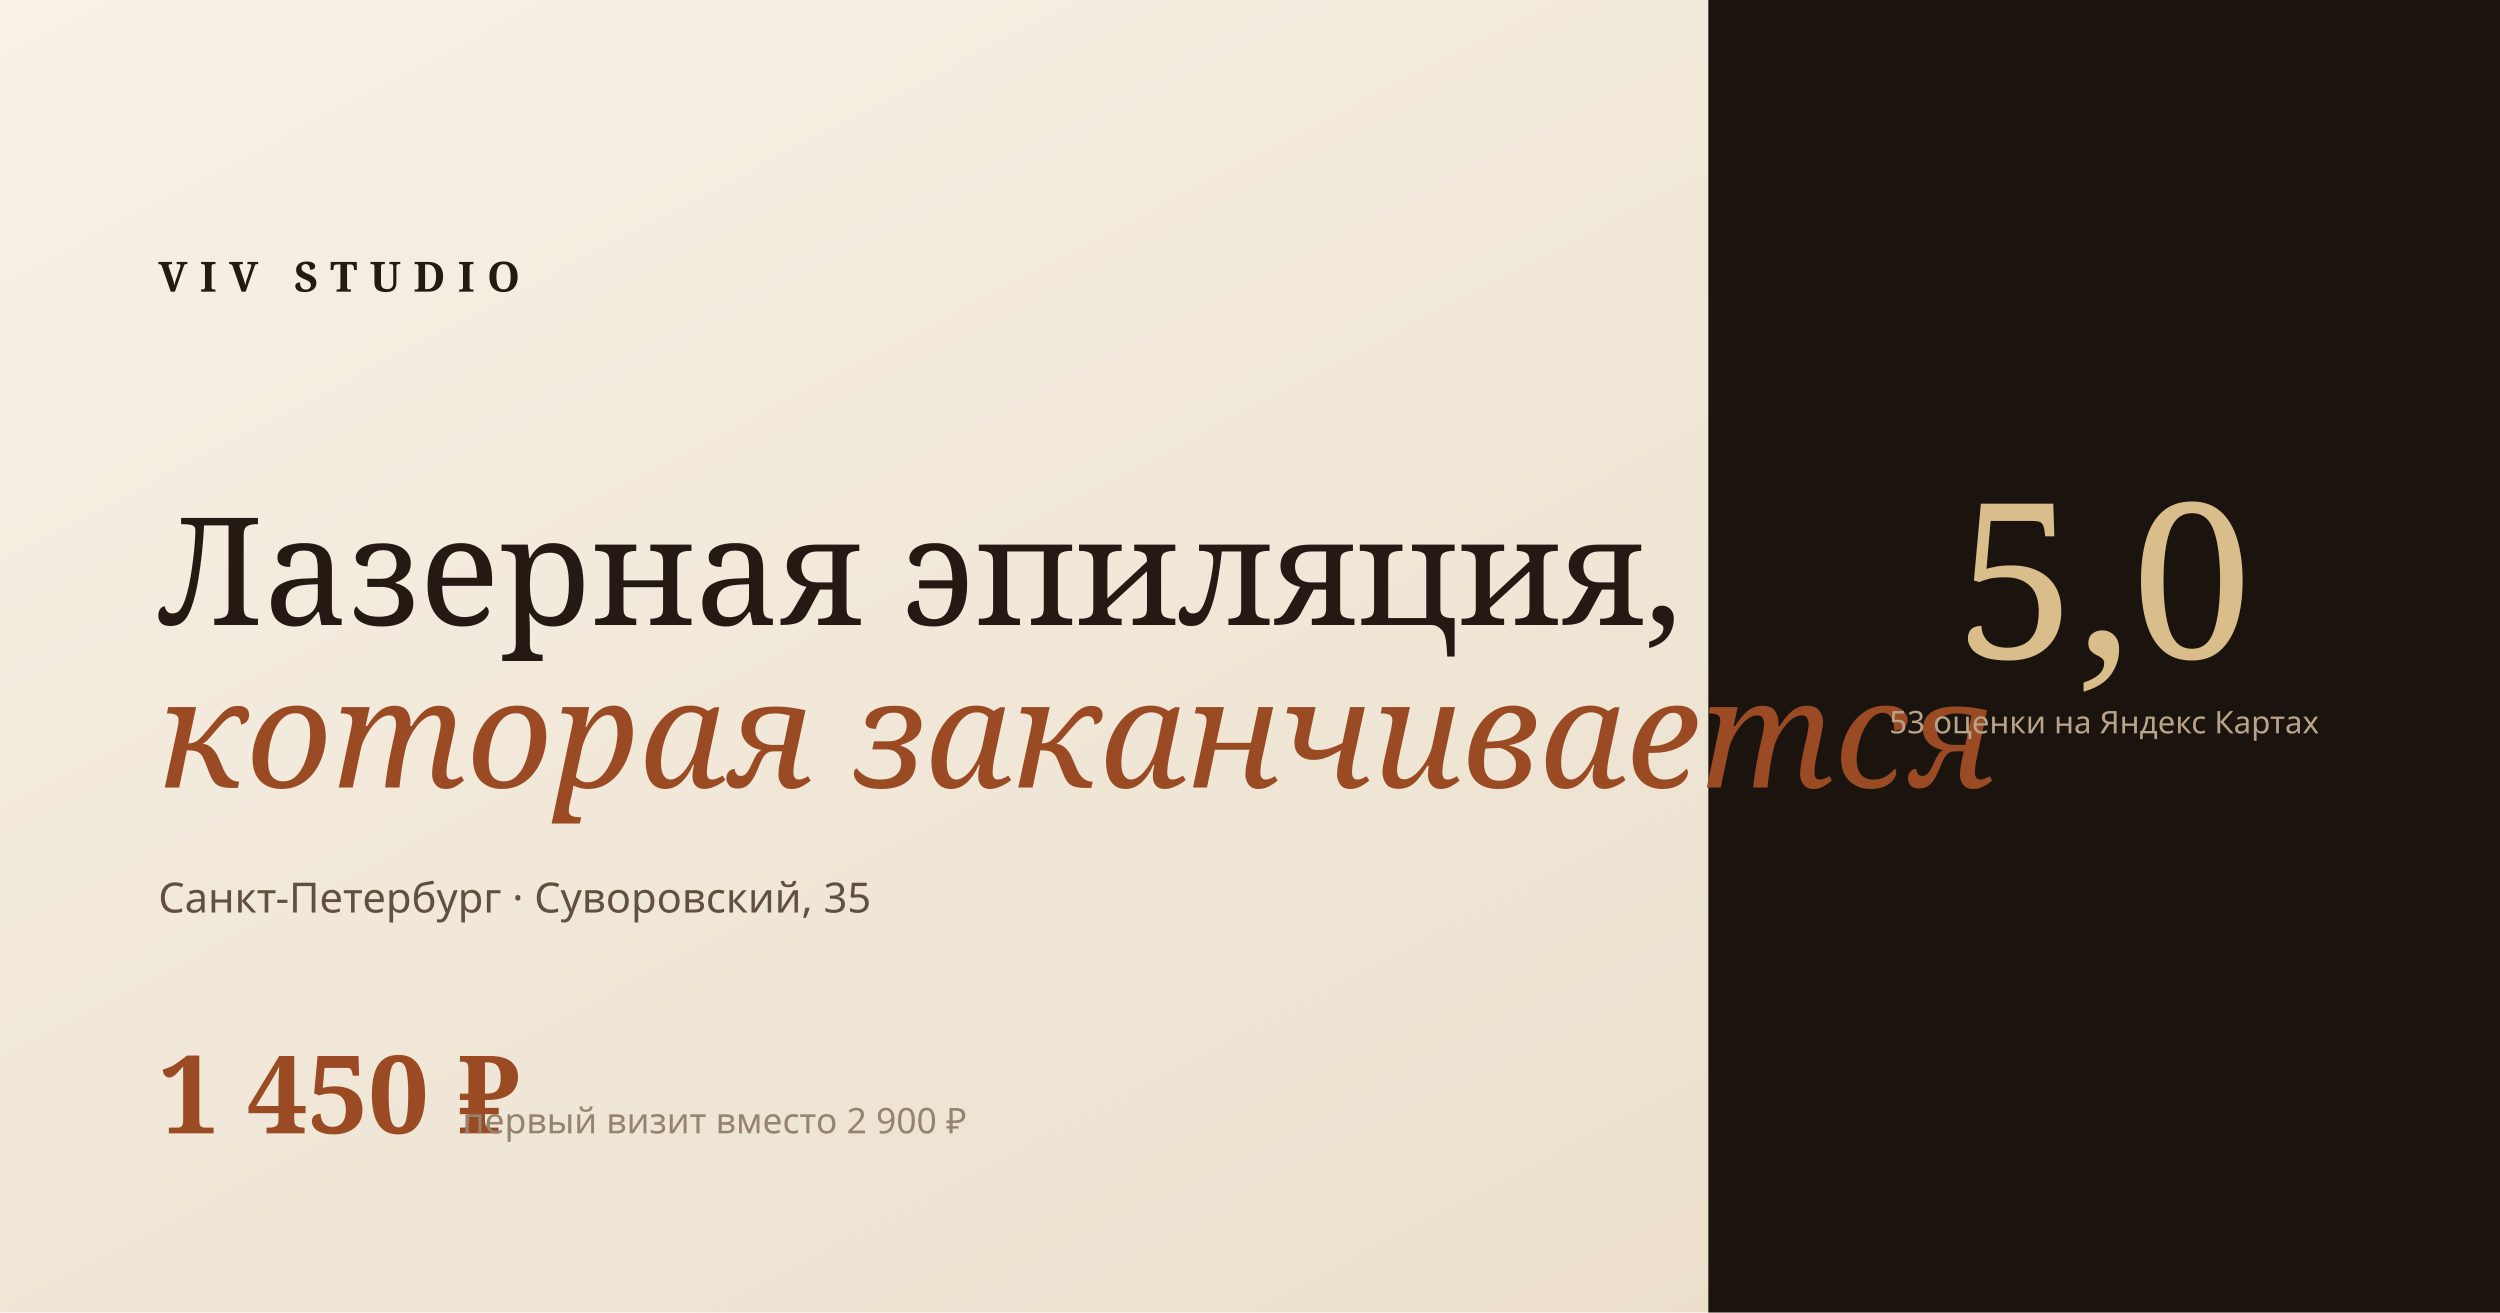
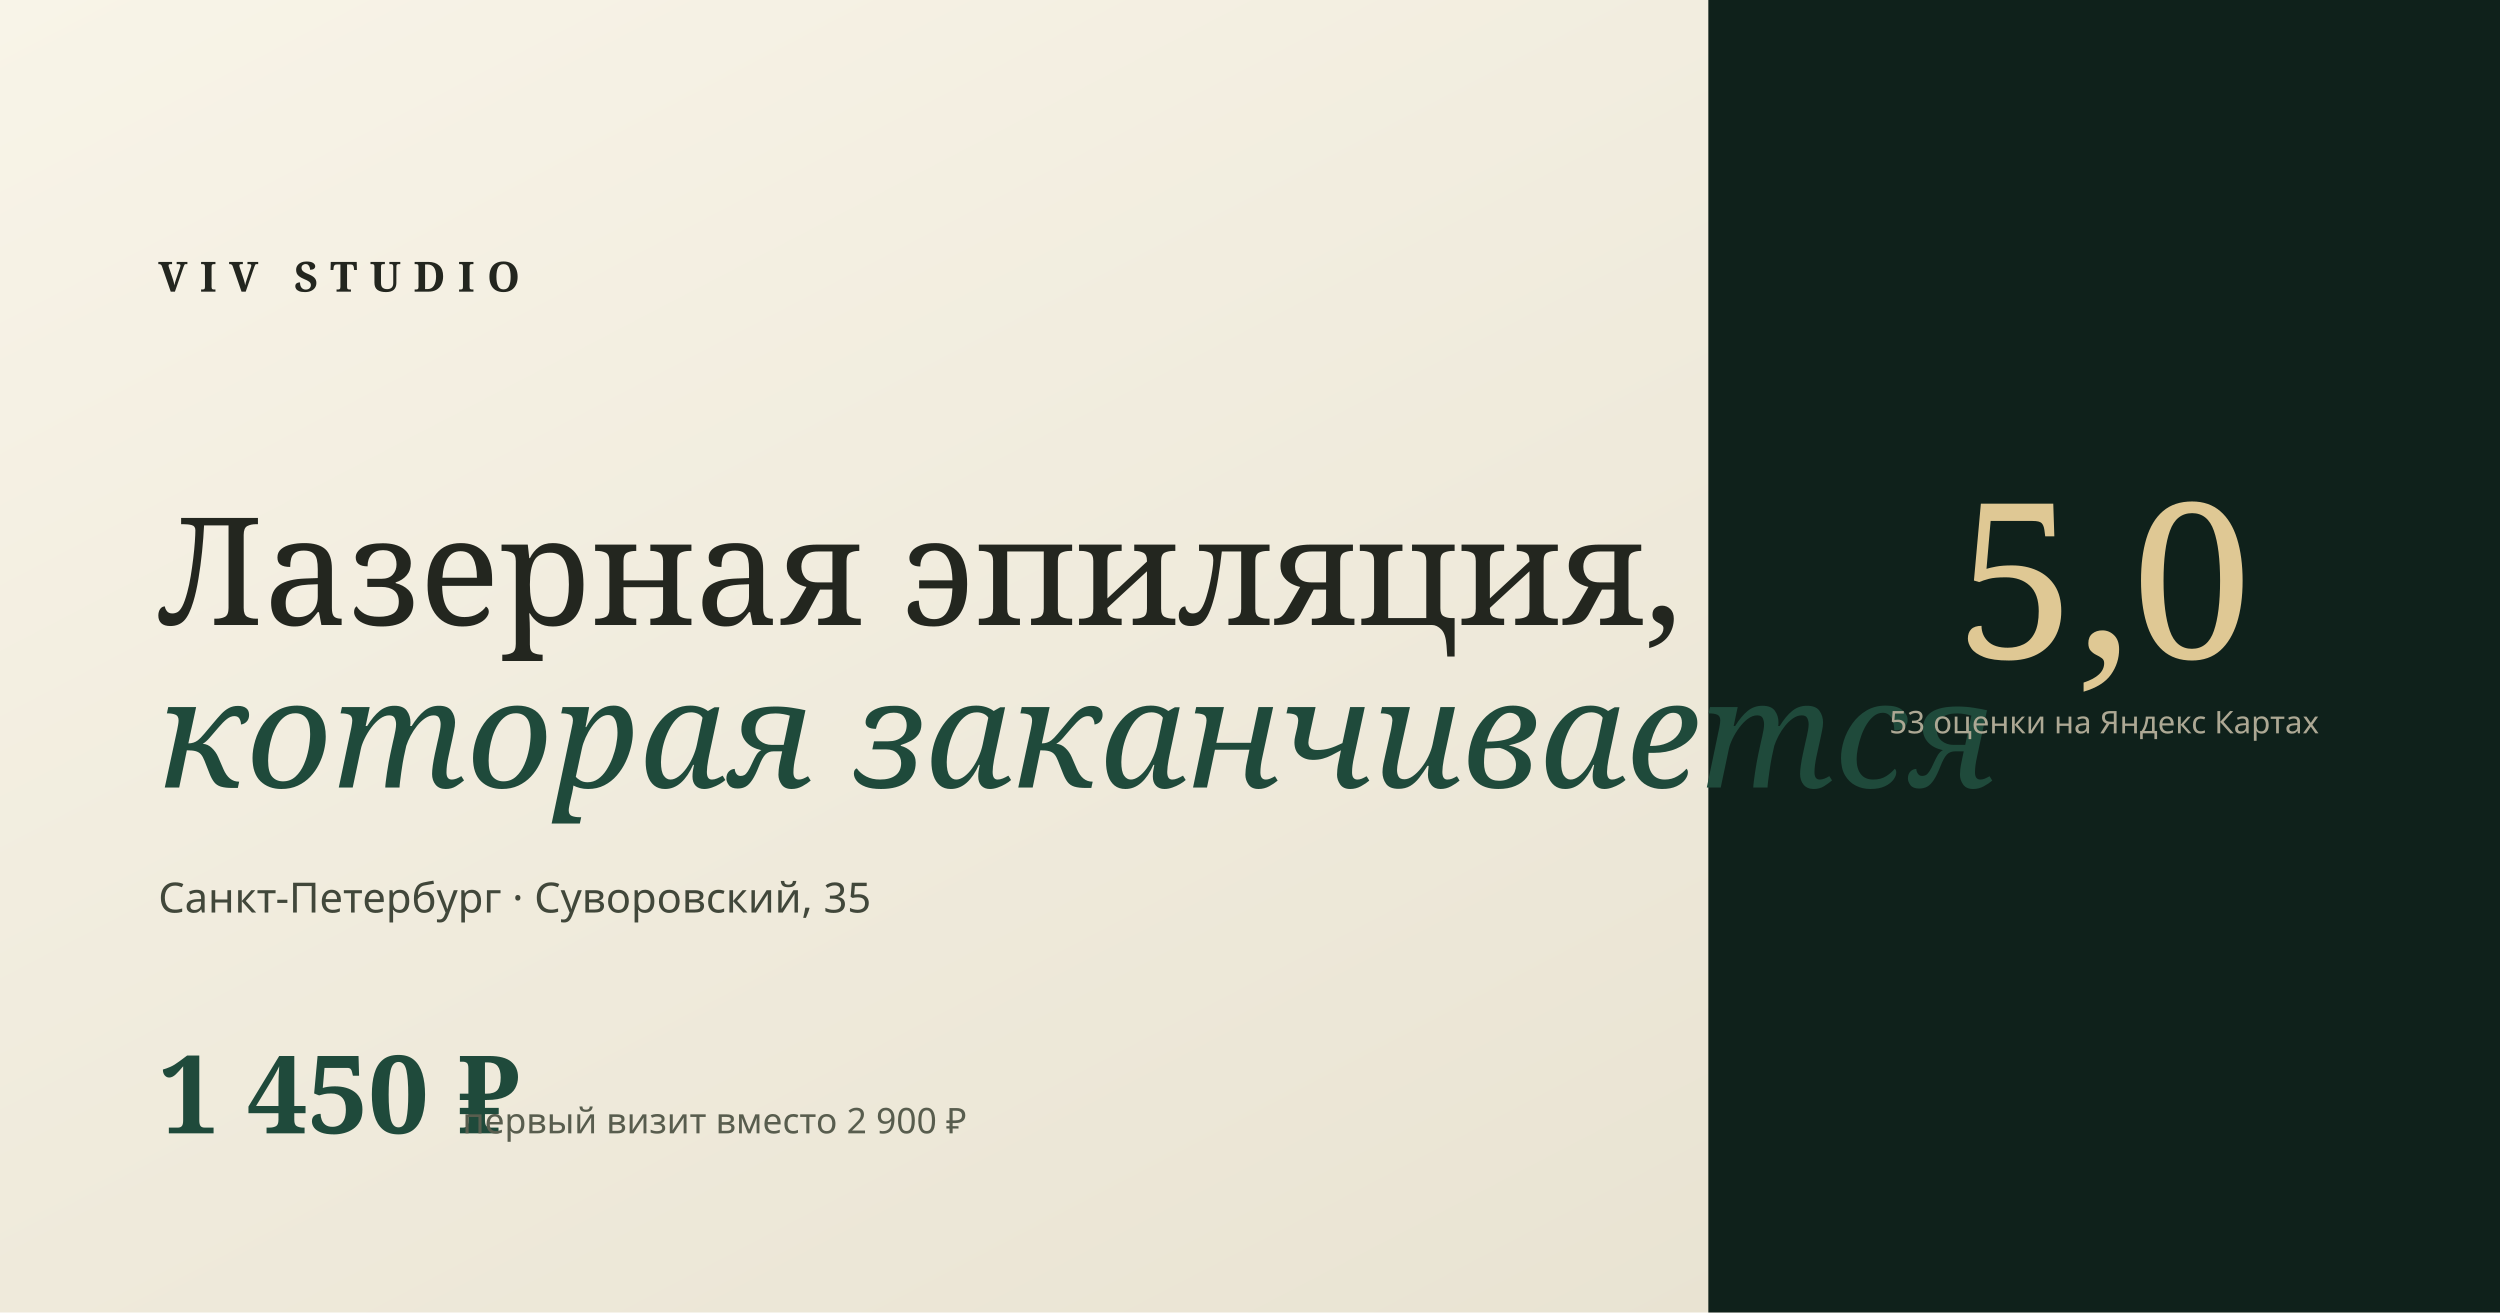
<svg xmlns="http://www.w3.org/2000/svg" viewBox="0 0 1200 630" width="1200" height="630" role="img" aria-label="VIV Studio — лазерная эпиляция, Санкт-Петербург">
  <defs>
    <linearGradient id="g" x1="0" y1="0" x2="1" y2="1">
-       <stop offset="0" stop-color="#F7F1E7" />
-       <stop offset="1" stop-color="#E9DCC7" />
+       <stop offset="0" stop-color="#F8F4E8" />
+       <stop offset="1" stop-color="#E6E0CE" />
    </linearGradient>
  </defs>
  <rect width="1200" height="630" fill="url(#g)" />
-   <rect x="820" width="380" height="630" fill="#1B130E" />
-   <g font-family="Cormorant, Georgia, serif" fill="#241A13">
+   <rect x="820" width="380" height="630" fill="#0F211B" />
+   <g font-family="Cormorant, Georgia, serif" fill="#23261F">
    <text x="76" y="140" font-size="20" letter-spacing="6" font-weight="600">VIV STUDIO</text>
    <text x="76" y="300" font-size="72" font-weight="500">Лазерная эпиляция,</text>
-     <text x="76" y="378" font-size="72" font-weight="500" font-style="italic" fill="#9A4B24">которая заканчивается</text>
+     <text x="76" y="378" font-size="72" font-weight="500" font-style="italic" fill="#1F4A3B">которая заканчивается</text>
  </g>
-   <g font-family="Golos, Manrope, sans-serif" fill="#61503F" font-size="20">
+   <g font-family="Golos, Manrope, sans-serif" fill="#41473A" font-size="20">
    <text x="76" y="438">Санкт-Петербург · Суворовский, 35</text>
  </g>
-   <g font-family="Cormorant, Georgia, serif" fill="#9A4B24">
+   <g font-family="Cormorant, Georgia, serif" fill="#1F4A3B">
    <text x="76" y="544" font-size="52" font-weight="600">1 450 ₽</text>
  </g>
-   <g font-family="Golos, Manrope, sans-serif" fill="#96836E" font-size="17">
+   <g font-family="Golos, Manrope, sans-serif" fill="#585D4E" font-size="17">
    <text x="222" y="544">первый визит вместо 2 900 ₽</text>
  </g>
-   <g font-family="Cormorant, Georgia, serif" fill="#D9BE8C" text-anchor="middle">
+   <g font-family="Cormorant, Georgia, serif" fill="#DFC894" text-anchor="middle">
    <text x="1010" y="316" font-size="104" font-weight="500">5,0</text>
  </g>
-   <g font-family="Golos, Manrope, sans-serif" fill="#B7A48A" font-size="15" text-anchor="middle">
+   <g font-family="Golos, Manrope, sans-serif" fill="#ADA894" font-size="15" text-anchor="middle">
    <text x="1010" y="352">53 оценки на Яндекс Картах</text>
  </g>
</svg>
